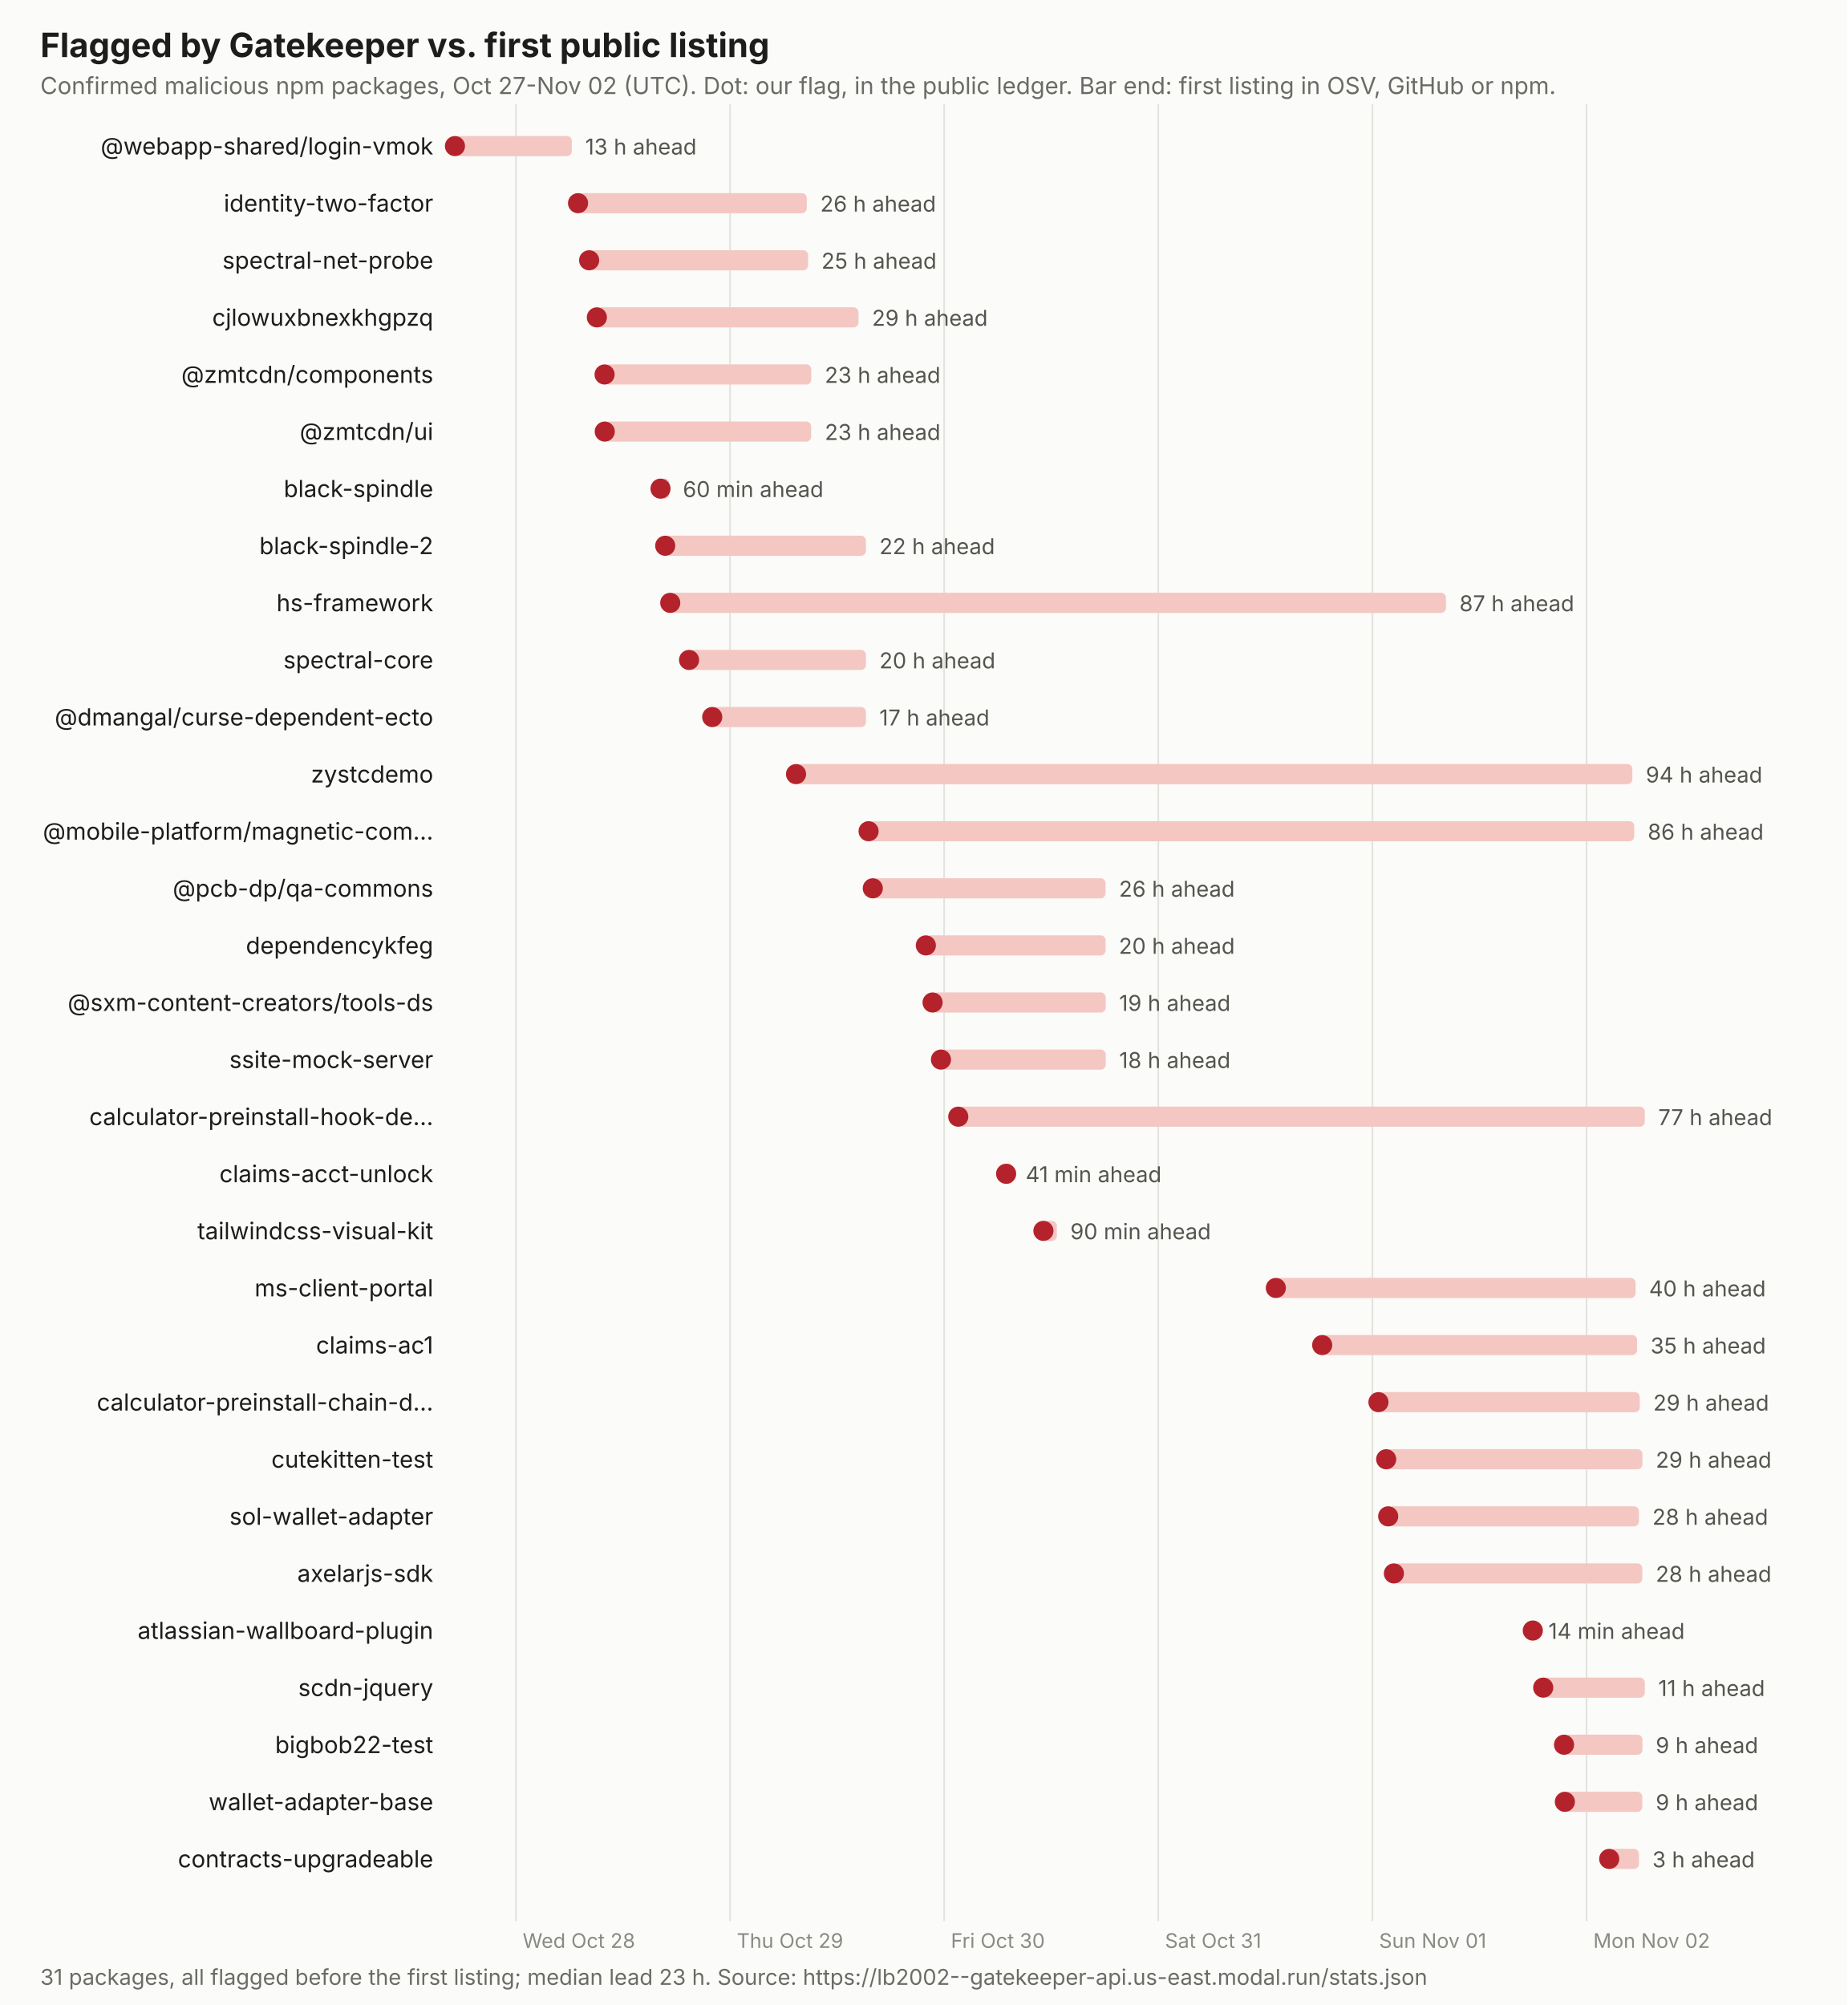
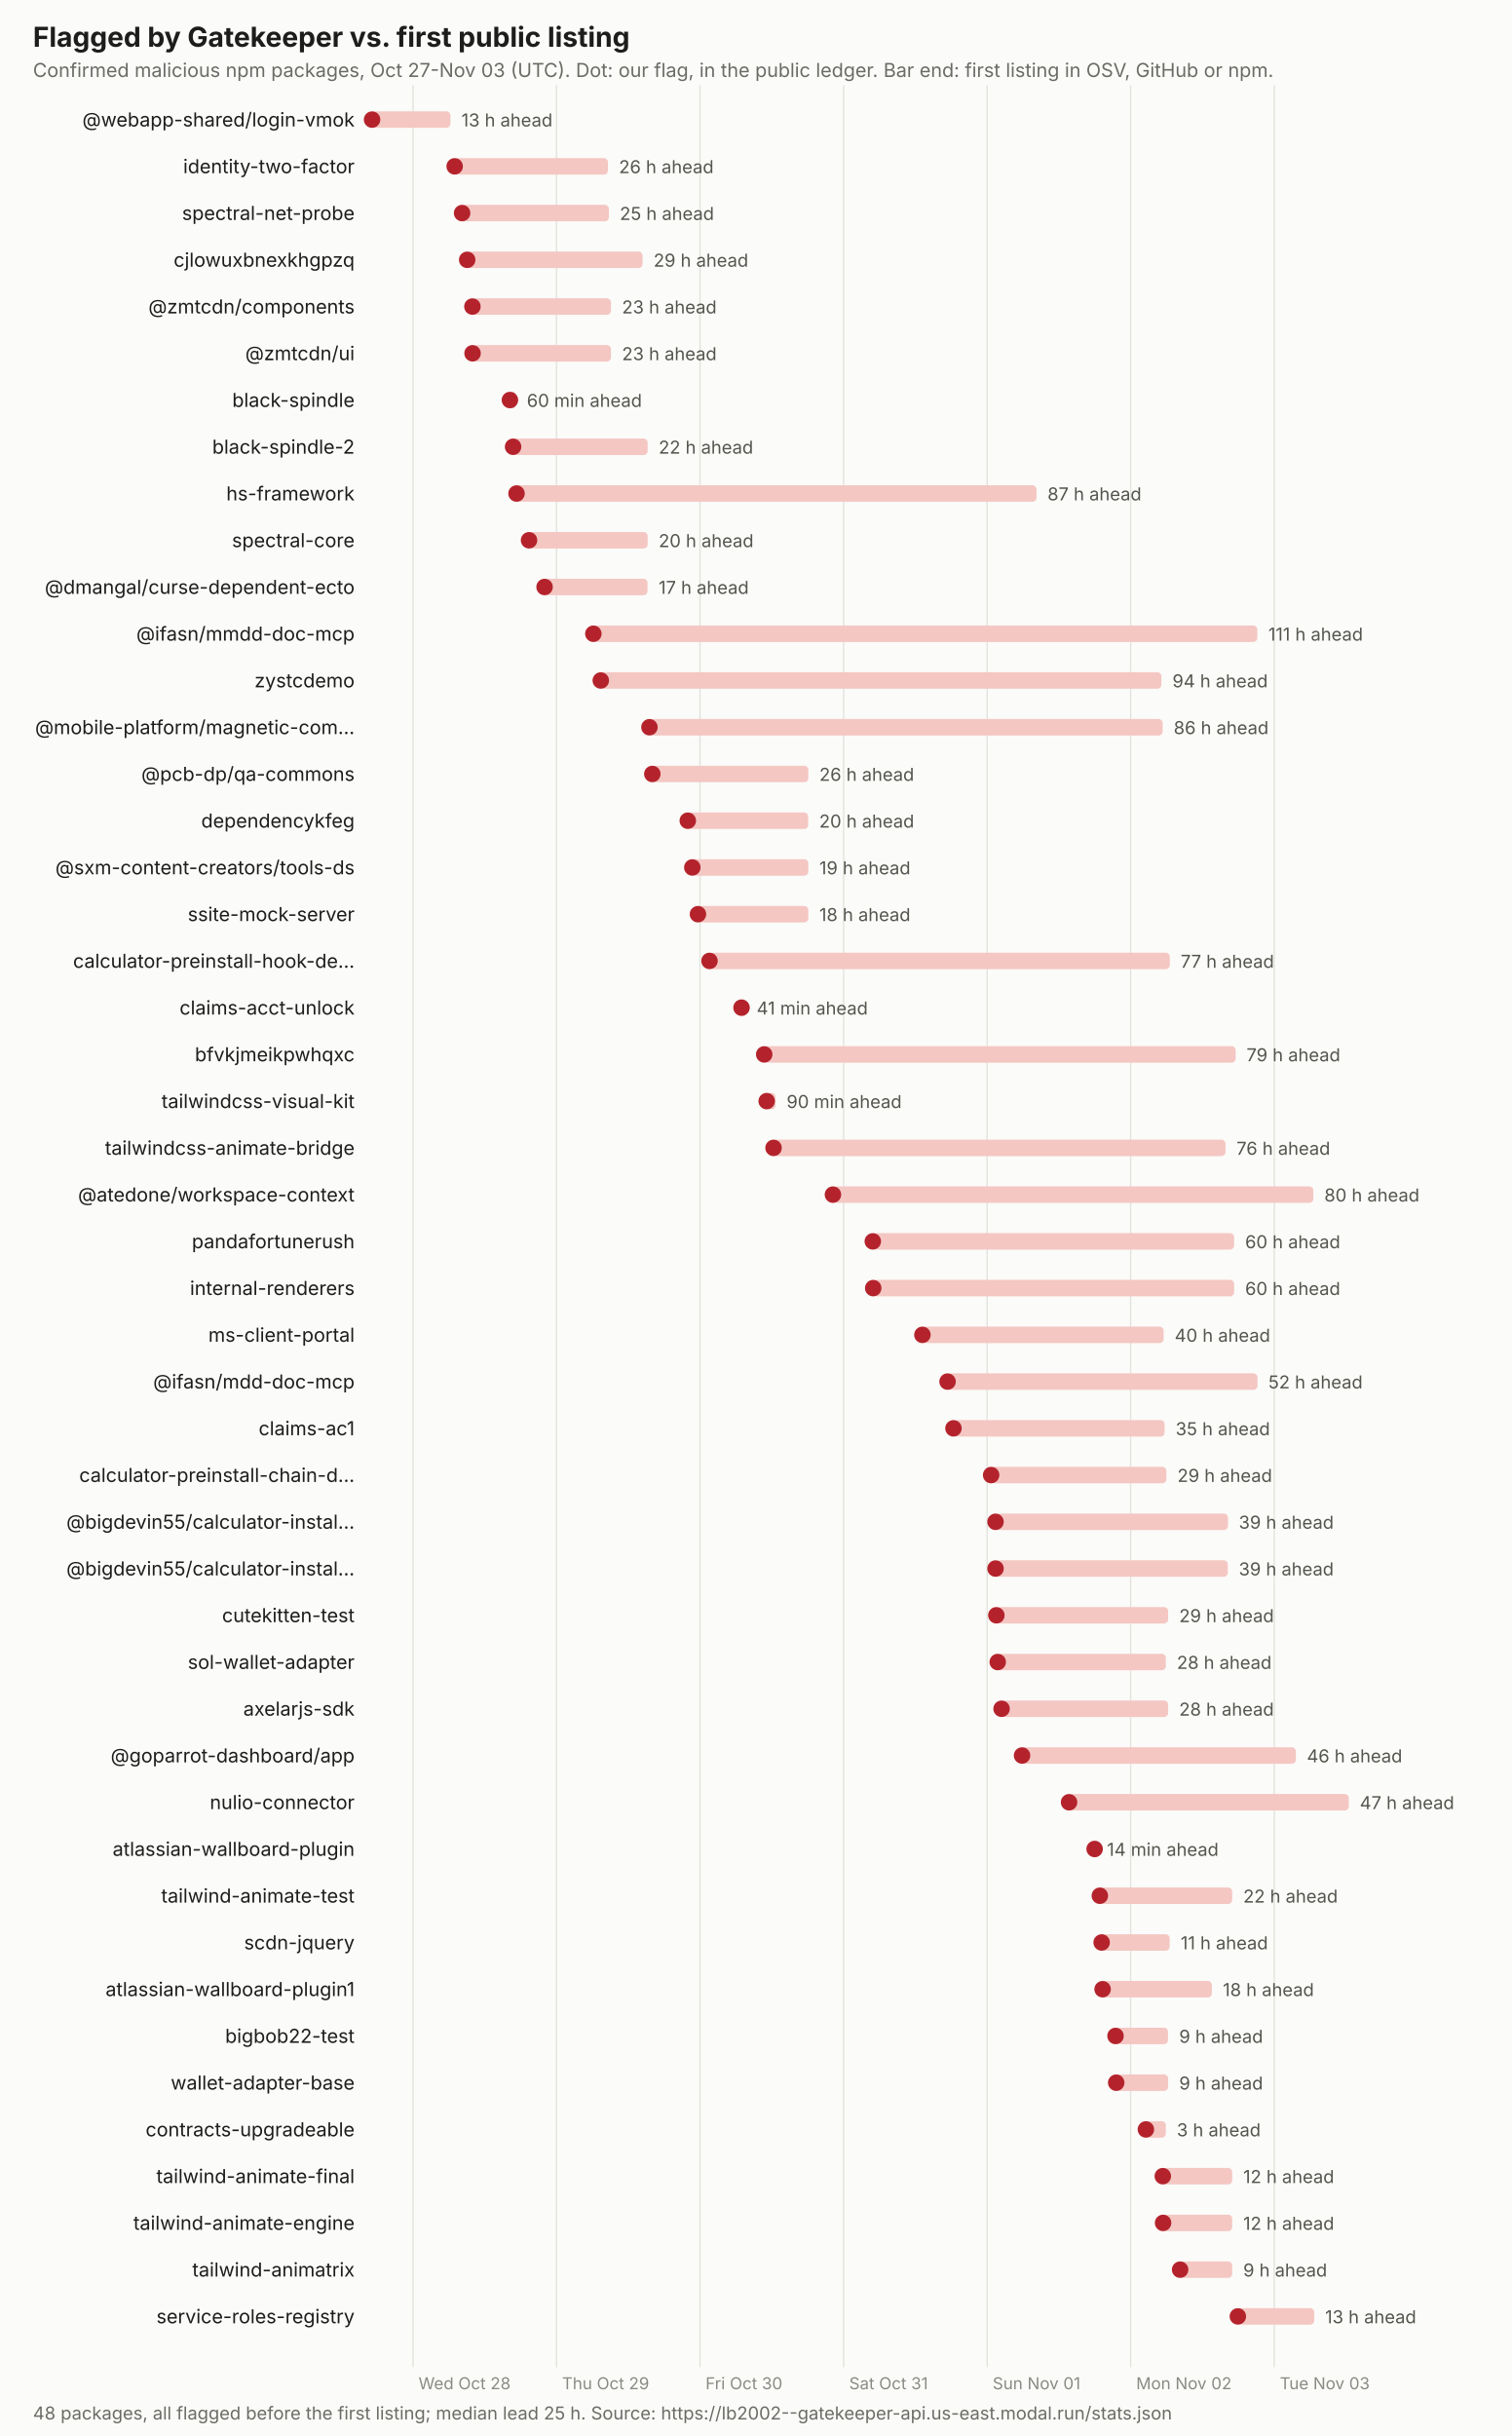
- <svg xmlns="http://www.w3.org/2000/svg" viewBox="0 0 1100 1194" font-family="Inter, Segoe UI, Helvetica, Arial, sans-serif">
-   <rect width="1100" height="1194" fill="#fbfbf9" />
+ <svg xmlns="http://www.w3.org/2000/svg" viewBox="0 0 1100 1772" font-family="Inter, Segoe UI, Helvetica, Arial, sans-serif">
+   <rect width="1100" height="1772" fill="#fbfbf9" />
  <text x="24" y="34" font-size="20" font-weight="700" fill="#1d1d1b">Flagged by Gatekeeper vs. first public listing</text>
-   <text x="24" y="56" font-size="14" fill="#6b6b66">Confirmed malicious npm packages, Oct 27-Nov 02 (UTC). Dot: our flag, in the public ledger. Bar end: first listing in OSV, GitHub or npm.</text>
-   <line x1="307.2" y1="62" x2="307.2" y2="1144" stroke="#e3e3dd" />
-   <text x="311.2" y="1160" font-size="12" fill="#8a8a84">Wed Oct 28</text>
-   <line x1="434.7" y1="62" x2="434.7" y2="1144" stroke="#e3e3dd" />
-   <text x="438.7" y="1160" font-size="12" fill="#8a8a84">Thu Oct 29</text>
-   <line x1="562.2" y1="62" x2="562.2" y2="1144" stroke="#e3e3dd" />
-   <text x="566.2" y="1160" font-size="12" fill="#8a8a84">Fri Oct 30</text>
-   <line x1="689.7" y1="62" x2="689.7" y2="1144" stroke="#e3e3dd" />
-   <text x="693.7" y="1160" font-size="12" fill="#8a8a84">Sat Oct 31</text>
-   <line x1="817.2" y1="62" x2="817.2" y2="1144" stroke="#e3e3dd" />
-   <text x="821.2" y="1160" font-size="12" fill="#8a8a84">Sun Nov 01</text>
-   <line x1="944.7" y1="62" x2="944.7" y2="1144" stroke="#e3e3dd" />
-   <text x="948.7" y="1160" font-size="12" fill="#8a8a84">Mon Nov 02</text>
+   <text x="24" y="56" font-size="14" fill="#6b6b66">Confirmed malicious npm packages, Oct 27-Nov 03 (UTC). Dot: our flag, in the public ledger. Bar end: first listing in OSV, GitHub or npm.</text>
+   <line x1="300.5" y1="62" x2="300.5" y2="1722" stroke="#e3e3dd" />
+   <text x="304.5" y="1738" font-size="12" fill="#8a8a84">Wed Oct 28</text>
+   <line x1="404.9" y1="62" x2="404.9" y2="1722" stroke="#e3e3dd" />
+   <text x="408.9" y="1738" font-size="12" fill="#8a8a84">Thu Oct 29</text>
+   <line x1="509.3" y1="62" x2="509.3" y2="1722" stroke="#e3e3dd" />
+   <text x="513.3" y="1738" font-size="12" fill="#8a8a84">Fri Oct 30</text>
+   <line x1="613.8" y1="62" x2="613.8" y2="1722" stroke="#e3e3dd" />
+   <text x="617.8" y="1738" font-size="12" fill="#8a8a84">Sat Oct 31</text>
+   <line x1="718.2" y1="62" x2="718.2" y2="1722" stroke="#e3e3dd" />
+   <text x="722.2" y="1738" font-size="12" fill="#8a8a84">Sun Nov 01</text>
+   <line x1="822.6" y1="62" x2="822.6" y2="1722" stroke="#e3e3dd" />
+   <text x="826.6" y="1738" font-size="12" fill="#8a8a84">Mon Nov 02</text>
+   <line x1="927.1" y1="62" x2="927.1" y2="1722" stroke="#e3e3dd" />
+   <text x="931.1" y="1738" font-size="12" fill="#8a8a84">Tue Nov 03</text>
  <text x="258" y="92.0" font-size="14" text-anchor="end" fill="#1d1d1b">@webapp-shared/login-vmok</text>
-   <rect x="270.9" y="81.0" width="69.6" height="12" rx="3" fill="#f4c7c3" />
-   <circle cx="270.9" cy="87.0" r="6" fill="#b4232c" />
-   <text x="348.5" y="92.0" font-size="13" fill="#55554f">13 h ahead</text>
+   <rect x="270.7" y="81.0" width="57.0" height="12" rx="3" fill="#f4c7c3" />
+   <circle cx="270.7" cy="87.0" r="6" fill="#b4232c" />
+   <text x="335.7" y="92.0" font-size="13" fill="#55554f">13 h ahead</text>
  <text x="258" y="126.0" font-size="14" text-anchor="end" fill="#1d1d1b">identity-two-factor</text>
-   <rect x="344.2" y="115.0" width="136.2" height="12" rx="3" fill="#f4c7c3" />
-   <circle cx="344.2" cy="121.0" r="6" fill="#b4232c" />
-   <text x="488.4" y="126.0" font-size="13" fill="#55554f">26 h ahead</text>
+   <rect x="330.8" y="115.0" width="111.5" height="12" rx="3" fill="#f4c7c3" />
+   <circle cx="330.8" cy="121.0" r="6" fill="#b4232c" />
+   <text x="450.3" y="126.0" font-size="13" fill="#55554f">26 h ahead</text>
  <text x="258" y="160.0" font-size="14" text-anchor="end" fill="#1d1d1b">spectral-net-probe</text>
-   <rect x="350.8" y="149.0" width="130.4" height="12" rx="3" fill="#f4c7c3" />
-   <circle cx="350.8" cy="155.0" r="6" fill="#b4232c" />
-   <text x="489.1" y="160.0" font-size="13" fill="#55554f">25 h ahead</text>
+   <rect x="336.2" y="149.0" width="106.8" height="12" rx="3" fill="#f4c7c3" />
+   <circle cx="336.2" cy="155.0" r="6" fill="#b4232c" />
+   <text x="450.9" y="160.0" font-size="13" fill="#55554f">25 h ahead</text>
  <text x="258" y="194.0" font-size="14" text-anchor="end" fill="#1d1d1b">cjlowuxbnexkhgpzq</text>
-   <rect x="355.4" y="183.0" width="155.8" height="12" rx="3" fill="#f4c7c3" />
-   <circle cx="355.4" cy="189.0" r="6" fill="#b4232c" />
-   <text x="519.2" y="194.0" font-size="13" fill="#55554f">29 h ahead</text>
+   <rect x="339.9" y="183.0" width="127.6" height="12" rx="3" fill="#f4c7c3" />
+   <circle cx="339.9" cy="189.0" r="6" fill="#b4232c" />
+   <text x="475.5" y="194.0" font-size="13" fill="#55554f">29 h ahead</text>
  <text x="258" y="228.0" font-size="14" text-anchor="end" fill="#1d1d1b">@zmtcdn/components</text>
-   <rect x="360.0" y="217.0" width="123.1" height="12" rx="3" fill="#f4c7c3" />
-   <circle cx="360.0" cy="223.0" r="6" fill="#b4232c" />
-   <text x="491.1" y="228.0" font-size="13" fill="#55554f">23 h ahead</text>
+   <rect x="343.7" y="217.0" width="100.8" height="12" rx="3" fill="#f4c7c3" />
+   <circle cx="343.7" cy="223.0" r="6" fill="#b4232c" />
+   <text x="452.5" y="228.0" font-size="13" fill="#55554f">23 h ahead</text>
  <text x="258" y="262.0" font-size="14" text-anchor="end" fill="#1d1d1b">@zmtcdn/ui</text>
-   <rect x="360.1" y="251.0" width="122.9" height="12" rx="3" fill="#f4c7c3" />
-   <circle cx="360.1" cy="257.0" r="6" fill="#b4232c" />
-   <text x="491.1" y="262.0" font-size="13" fill="#55554f">23 h ahead</text>
+   <rect x="343.8" y="251.0" width="100.7" height="12" rx="3" fill="#f4c7c3" />
+   <circle cx="343.8" cy="257.0" r="6" fill="#b4232c" />
+   <text x="452.5" y="262.0" font-size="13" fill="#55554f">23 h ahead</text>
  <text x="258" y="296.0" font-size="14" text-anchor="end" fill="#1d1d1b">black-spindle</text>
-   <rect x="393.3" y="285.0" width="5.3" height="12" rx="3" fill="#f4c7c3" />
-   <circle cx="393.3" cy="291.0" r="6" fill="#b4232c" />
-   <text x="406.6" y="296.0" font-size="13" fill="#55554f">60 min ahead</text>
+   <rect x="371.0" y="285.0" width="4.3" height="12" rx="3" fill="#f4c7c3" />
+   <circle cx="371.0" cy="291.0" r="6" fill="#b4232c" />
+   <text x="383.3" y="296.0" font-size="13" fill="#55554f">60 min ahead</text>
  <text x="258" y="330.0" font-size="14" text-anchor="end" fill="#1d1d1b">black-spindle-2</text>
-   <rect x="396.1" y="319.0" width="119.5" height="12" rx="3" fill="#f4c7c3" />
-   <circle cx="396.1" cy="325.0" r="6" fill="#b4232c" />
-   <text x="523.6" y="330.0" font-size="13" fill="#55554f">22 h ahead</text>
+   <rect x="373.3" y="319.0" width="97.9" height="12" rx="3" fill="#f4c7c3" />
+   <circle cx="373.3" cy="325.0" r="6" fill="#b4232c" />
+   <text x="479.2" y="330.0" font-size="13" fill="#55554f">22 h ahead</text>
  <text x="258" y="364.0" font-size="14" text-anchor="end" fill="#1d1d1b">hs-framework</text>
-   <rect x="399.1" y="353.0" width="461.9" height="12" rx="3" fill="#f4c7c3" />
-   <circle cx="399.1" cy="359.0" r="6" fill="#b4232c" />
-   <text x="869.0" y="364.0" font-size="13" fill="#55554f">87 h ahead</text>
+   <rect x="375.8" y="353.0" width="378.3" height="12" rx="3" fill="#f4c7c3" />
+   <circle cx="375.8" cy="359.0" r="6" fill="#b4232c" />
+   <text x="762.1" y="364.0" font-size="13" fill="#55554f">87 h ahead</text>
  <text x="258" y="398.0" font-size="14" text-anchor="end" fill="#1d1d1b">spectral-core</text>
-   <rect x="410.3" y="387.0" width="105.3" height="12" rx="3" fill="#f4c7c3" />
-   <circle cx="410.3" cy="393.0" r="6" fill="#b4232c" />
-   <text x="523.6" y="398.0" font-size="13" fill="#55554f">20 h ahead</text>
+   <rect x="384.9" y="387.0" width="86.3" height="12" rx="3" fill="#f4c7c3" />
+   <circle cx="384.9" cy="393.0" r="6" fill="#b4232c" />
+   <text x="479.2" y="398.0" font-size="13" fill="#55554f">20 h ahead</text>
  <text x="258" y="432.0" font-size="14" text-anchor="end" fill="#1d1d1b">@dmangal/curse-dependent-ecto</text>
-   <rect x="424.1" y="421.0" width="91.5" height="12" rx="3" fill="#f4c7c3" />
-   <circle cx="424.1" cy="427.0" r="6" fill="#b4232c" />
-   <text x="523.6" y="432.0" font-size="13" fill="#55554f">17 h ahead</text>
-   <text x="258" y="466.0" font-size="14" text-anchor="end" fill="#1d1d1b">zystcdemo</text>
-   <rect x="474.0" y="455.0" width="498.0" height="12" rx="3" fill="#f4c7c3" />
-   <circle cx="474.0" cy="461.0" r="6" fill="#b4232c" />
-   <text x="980.0" y="466.0" font-size="13" fill="#55554f">94 h ahead</text>
-   <text x="258" y="500.0" font-size="14" text-anchor="end" fill="#1d1d1b">@mobile-platform/magnetic-com…</text>
-   <rect x="517.2" y="489.0" width="455.9" height="12" rx="3" fill="#f4c7c3" />
-   <circle cx="517.2" cy="495.0" r="6" fill="#b4232c" />
-   <text x="981.1" y="500.0" font-size="13" fill="#55554f">86 h ahead</text>
-   <text x="258" y="534.0" font-size="14" text-anchor="end" fill="#1d1d1b">@pcb-dp/qa-commons</text>
-   <rect x="519.7" y="523.0" width="138.6" height="12" rx="3" fill="#f4c7c3" />
-   <circle cx="519.7" cy="529.0" r="6" fill="#b4232c" />
-   <text x="666.3" y="534.0" font-size="13" fill="#55554f">26 h ahead</text>
-   <text x="258" y="568.0" font-size="14" text-anchor="end" fill="#1d1d1b">dependencykfeg</text>
-   <rect x="551.3" y="557.0" width="107.0" height="12" rx="3" fill="#f4c7c3" />
-   <circle cx="551.3" cy="563.0" r="6" fill="#b4232c" />
-   <text x="666.2" y="568.0" font-size="13" fill="#55554f">20 h ahead</text>
-   <text x="258" y="602.0" font-size="14" text-anchor="end" fill="#1d1d1b">@sxm-content-creators/tools-ds</text>
-   <rect x="555.3" y="591.0" width="103.1" height="12" rx="3" fill="#f4c7c3" />
-   <circle cx="555.3" cy="597.0" r="6" fill="#b4232c" />
-   <text x="666.4" y="602.0" font-size="13" fill="#55554f">19 h ahead</text>
-   <text x="258" y="636.0" font-size="14" text-anchor="end" fill="#1d1d1b">ssite-mock-server</text>
-   <rect x="560.3" y="625.0" width="98.1" height="12" rx="3" fill="#f4c7c3" />
-   <circle cx="560.3" cy="631.0" r="6" fill="#b4232c" />
-   <text x="666.4" y="636.0" font-size="13" fill="#55554f">18 h ahead</text>
-   <text x="258" y="670.0" font-size="14" text-anchor="end" fill="#1d1d1b">calculator-preinstall-hook-de…</text>
-   <rect x="570.6" y="659.0" width="408.8" height="12" rx="3" fill="#f4c7c3" />
-   <circle cx="570.6" cy="665.0" r="6" fill="#b4232c" />
-   <text x="987.4" y="670.0" font-size="13" fill="#55554f">77 h ahead</text>
-   <text x="258" y="704.0" font-size="14" text-anchor="end" fill="#1d1d1b">claims-acct-unlock</text>
-   <rect x="599.1" y="693.0" width="3.6" height="12" rx="3" fill="#f4c7c3" />
-   <circle cx="599.1" cy="699.0" r="6" fill="#b4232c" />
-   <text x="610.7" y="704.0" font-size="13" fill="#55554f">41 min ahead</text>
-   <text x="258" y="738.0" font-size="14" text-anchor="end" fill="#1d1d1b">tailwindcss-visual-kit</text>
-   <rect x="621.3" y="727.0" width="8.0" height="12" rx="3" fill="#f4c7c3" />
-   <circle cx="621.3" cy="733.0" r="6" fill="#b4232c" />
-   <text x="637.3" y="738.0" font-size="13" fill="#55554f">90 min ahead</text>
-   <text x="258" y="772.0" font-size="14" text-anchor="end" fill="#1d1d1b">ms-client-portal</text>
-   <rect x="759.7" y="761.0" width="214.2" height="12" rx="3" fill="#f4c7c3" />
-   <circle cx="759.7" cy="767.0" r="6" fill="#b4232c" />
-   <text x="981.9" y="772.0" font-size="13" fill="#55554f">40 h ahead</text>
-   <text x="258" y="806.0" font-size="14" text-anchor="end" fill="#1d1d1b">claims-ac1</text>
-   <rect x="787.3" y="795.0" width="187.5" height="12" rx="3" fill="#f4c7c3" />
-   <circle cx="787.3" cy="801.0" r="6" fill="#b4232c" />
-   <text x="982.8" y="806.0" font-size="13" fill="#55554f">35 h ahead</text>
-   <text x="258" y="840.0" font-size="14" text-anchor="end" fill="#1d1d1b">calculator-preinstall-chain-d…</text>
-   <rect x="820.8" y="829.0" width="155.6" height="12" rx="3" fill="#f4c7c3" />
-   <circle cx="820.8" cy="835.0" r="6" fill="#b4232c" />
-   <text x="984.4" y="840.0" font-size="13" fill="#55554f">29 h ahead</text>
-   <text x="258" y="874.0" font-size="14" text-anchor="end" fill="#1d1d1b">cutekitten-test</text>
-   <rect x="825.4" y="863.0" width="152.6" height="12" rx="3" fill="#f4c7c3" />
-   <circle cx="825.4" cy="869.0" r="6" fill="#b4232c" />
-   <text x="985.9" y="874.0" font-size="13" fill="#55554f">29 h ahead</text>
-   <text x="258" y="908.0" font-size="14" text-anchor="end" fill="#1d1d1b">sol-wallet-adapter</text>
-   <rect x="826.6" y="897.0" width="149.3" height="12" rx="3" fill="#f4c7c3" />
-   <circle cx="826.6" cy="903.0" r="6" fill="#b4232c" />
-   <text x="983.9" y="908.0" font-size="13" fill="#55554f">28 h ahead</text>
-   <text x="258" y="942.0" font-size="14" text-anchor="end" fill="#1d1d1b">axelarjs-sdk</text>
-   <rect x="830.0" y="931.0" width="147.9" height="12" rx="3" fill="#f4c7c3" />
-   <circle cx="830.0" cy="937.0" r="6" fill="#b4232c" />
-   <text x="985.9" y="942.0" font-size="13" fill="#55554f">28 h ahead</text>
-   <text x="258" y="976.0" font-size="14" text-anchor="end" fill="#1d1d1b">atlassian-wallboard-plugin</text>
-   <rect x="912.7" y="965.0" width="2.0" height="12" rx="3" fill="#f4c7c3" />
-   <circle cx="912.7" cy="971.0" r="6" fill="#b4232c" />
-   <text x="922.0" y="976.0" font-size="13" fill="#55554f">14 min ahead</text>
-   <text x="258" y="1010.0" font-size="14" text-anchor="end" fill="#1d1d1b">scdn-jquery</text>
-   <rect x="918.9" y="999.0" width="60.5" height="12" rx="3" fill="#f4c7c3" />
-   <circle cx="918.9" cy="1005.0" r="6" fill="#b4232c" />
-   <text x="987.4" y="1010.0" font-size="13" fill="#55554f">11 h ahead</text>
-   <text x="258" y="1044.0" font-size="14" text-anchor="end" fill="#1d1d1b">bigbob22-test</text>
-   <rect x="931.3" y="1033.0" width="46.7" height="12" rx="3" fill="#f4c7c3" />
-   <circle cx="931.3" cy="1039.0" r="6" fill="#b4232c" />
-   <text x="985.9" y="1044.0" font-size="13" fill="#55554f">9 h ahead</text>
-   <text x="258" y="1078.0" font-size="14" text-anchor="end" fill="#1d1d1b">wallet-adapter-base</text>
-   <rect x="931.8" y="1067.0" width="46.1" height="12" rx="3" fill="#f4c7c3" />
-   <circle cx="931.8" cy="1073.0" r="6" fill="#b4232c" />
-   <text x="985.9" y="1078.0" font-size="13" fill="#55554f">9 h ahead</text>
-   <text x="258" y="1112.0" font-size="14" text-anchor="end" fill="#1d1d1b">contracts-upgradeable</text>
-   <rect x="958.2" y="1101.0" width="17.7" height="12" rx="3" fill="#f4c7c3" />
-   <circle cx="958.2" cy="1107.0" r="6" fill="#b4232c" />
-   <text x="983.9" y="1112.0" font-size="13" fill="#55554f">3 h ahead</text>
-   <text x="24" y="1182" font-size="13" fill="#6b6b66">31 packages, all flagged before the first listing; median lead 23 h. Source: https://lb2002--gatekeeper-api.us-east.modal.run/stats.json</text>
+   <rect x="396.2" y="421.0" width="74.9" height="12" rx="3" fill="#f4c7c3" />
+   <circle cx="396.2" cy="427.0" r="6" fill="#b4232c" />
+   <text x="479.2" y="432.0" font-size="13" fill="#55554f">17 h ahead</text>
+   <text x="258" y="466.0" font-size="14" text-anchor="end" fill="#1d1d1b">@ifasn/mmdd-doc-mcp</text>
+   <rect x="431.7" y="455.0" width="483.1" height="12" rx="3" fill="#f4c7c3" />
+   <circle cx="431.7" cy="461.0" r="6" fill="#b4232c" />
+   <text x="922.8" y="466.0" font-size="13" fill="#55554f">111 h ahead</text>
+   <text x="258" y="500.0" font-size="14" text-anchor="end" fill="#1d1d1b">zystcdemo</text>
+   <rect x="437.1" y="489.0" width="407.9" height="12" rx="3" fill="#f4c7c3" />
+   <circle cx="437.1" cy="495.0" r="6" fill="#b4232c" />
+   <text x="853.0" y="500.0" font-size="13" fill="#55554f">94 h ahead</text>
+   <text x="258" y="534.0" font-size="14" text-anchor="end" fill="#1d1d1b">@mobile-platform/magnetic-com…</text>
+   <rect x="472.5" y="523.0" width="373.4" height="12" rx="3" fill="#f4c7c3" />
+   <circle cx="472.5" cy="529.0" r="6" fill="#b4232c" />
+   <text x="853.9" y="534.0" font-size="13" fill="#55554f">86 h ahead</text>
+   <text x="258" y="568.0" font-size="14" text-anchor="end" fill="#1d1d1b">@pcb-dp/qa-commons</text>
+   <rect x="474.6" y="557.0" width="113.5" height="12" rx="3" fill="#f4c7c3" />
+   <circle cx="474.6" cy="563.0" r="6" fill="#b4232c" />
+   <text x="596.1" y="568.0" font-size="13" fill="#55554f">26 h ahead</text>
+   <text x="258" y="602.0" font-size="14" text-anchor="end" fill="#1d1d1b">dependencykfeg</text>
+   <rect x="500.4" y="591.0" width="87.6" height="12" rx="3" fill="#f4c7c3" />
+   <circle cx="500.4" cy="597.0" r="6" fill="#b4232c" />
+   <text x="596.0" y="602.0" font-size="13" fill="#55554f">20 h ahead</text>
+   <text x="258" y="636.0" font-size="14" text-anchor="end" fill="#1d1d1b">@sxm-content-creators/tools-ds</text>
+   <rect x="503.7" y="625.0" width="84.4" height="12" rx="3" fill="#f4c7c3" />
+   <circle cx="503.7" cy="631.0" r="6" fill="#b4232c" />
+   <text x="596.1" y="636.0" font-size="13" fill="#55554f">19 h ahead</text>
+   <text x="258" y="670.0" font-size="14" text-anchor="end" fill="#1d1d1b">ssite-mock-server</text>
+   <rect x="507.8" y="659.0" width="80.3" height="12" rx="3" fill="#f4c7c3" />
+   <circle cx="507.8" cy="665.0" r="6" fill="#b4232c" />
+   <text x="596.1" y="670.0" font-size="13" fill="#55554f">18 h ahead</text>
+   <text x="258" y="704.0" font-size="14" text-anchor="end" fill="#1d1d1b">calculator-preinstall-hook-de…</text>
+   <rect x="516.2" y="693.0" width="334.9" height="12" rx="3" fill="#f4c7c3" />
+   <circle cx="516.2" cy="699.0" r="6" fill="#b4232c" />
+   <text x="859.0" y="704.0" font-size="13" fill="#55554f">77 h ahead</text>
+   <text x="258" y="738.0" font-size="14" text-anchor="end" fill="#1d1d1b">claims-acct-unlock</text>
+   <rect x="539.5" y="727.0" width="3.0" height="12" rx="3" fill="#f4c7c3" />
+   <circle cx="539.5" cy="733.0" r="6" fill="#b4232c" />
+   <text x="550.5" y="738.0" font-size="13" fill="#55554f">41 min ahead</text>
+   <text x="258" y="772.0" font-size="14" text-anchor="end" fill="#1d1d1b">bfvkjmeikpwhqxc</text>
+   <rect x="556.0" y="761.0" width="343.0" height="12" rx="3" fill="#f4c7c3" />
+   <circle cx="556.0" cy="767.0" r="6" fill="#b4232c" />
+   <text x="906.9" y="772.0" font-size="13" fill="#55554f">79 h ahead</text>
+   <text x="258" y="806.0" font-size="14" text-anchor="end" fill="#1d1d1b">tailwindcss-visual-kit</text>
+   <rect x="557.8" y="795.0" width="6.5" height="12" rx="3" fill="#f4c7c3" />
+   <circle cx="557.8" cy="801.0" r="6" fill="#b4232c" />
+   <text x="572.3" y="806.0" font-size="13" fill="#55554f">90 min ahead</text>
+   <text x="258" y="840.0" font-size="14" text-anchor="end" fill="#1d1d1b">tailwindcss-animate-bridge</text>
+   <rect x="562.8" y="829.0" width="328.8" height="12" rx="3" fill="#f4c7c3" />
+   <circle cx="562.8" cy="835.0" r="6" fill="#b4232c" />
+   <text x="899.6" y="840.0" font-size="13" fill="#55554f">76 h ahead</text>
+   <text x="258" y="874.0" font-size="14" text-anchor="end" fill="#1d1d1b">@atedone/workspace-context</text>
+   <rect x="606.0" y="863.0" width="349.5" height="12" rx="3" fill="#f4c7c3" />
+   <circle cx="606.0" cy="869.0" r="6" fill="#b4232c" />
+   <text x="963.5" y="874.0" font-size="13" fill="#55554f">80 h ahead</text>
+   <text x="258" y="908.0" font-size="14" text-anchor="end" fill="#1d1d1b">pandafortunerush</text>
+   <rect x="635.0" y="897.0" width="262.9" height="12" rx="3" fill="#f4c7c3" />
+   <circle cx="635.0" cy="903.0" r="6" fill="#b4232c" />
+   <text x="905.9" y="908.0" font-size="13" fill="#55554f">60 h ahead</text>
+   <text x="258" y="942.0" font-size="14" text-anchor="end" fill="#1d1d1b">internal-renderers</text>
+   <rect x="635.3" y="931.0" width="262.6" height="12" rx="3" fill="#f4c7c3" />
+   <circle cx="635.3" cy="937.0" r="6" fill="#b4232c" />
+   <text x="905.9" y="942.0" font-size="13" fill="#55554f">60 h ahead</text>
+   <text x="258" y="976.0" font-size="14" text-anchor="end" fill="#1d1d1b">ms-client-portal</text>
+   <rect x="671.1" y="965.0" width="175.5" height="12" rx="3" fill="#f4c7c3" />
+   <circle cx="671.1" cy="971.0" r="6" fill="#b4232c" />
+   <text x="854.6" y="976.0" font-size="13" fill="#55554f">40 h ahead</text>
+   <text x="258" y="1010.0" font-size="14" text-anchor="end" fill="#1d1d1b">@ifasn/mdd-doc-mcp</text>
+   <rect x="689.4" y="999.0" width="225.5" height="12" rx="3" fill="#f4c7c3" />
+   <circle cx="689.4" cy="1005.0" r="6" fill="#b4232c" />
+   <text x="922.8" y="1010.0" font-size="13" fill="#55554f">52 h ahead</text>
+   <text x="258" y="1044.0" font-size="14" text-anchor="end" fill="#1d1d1b">claims-ac1</text>
+   <rect x="693.7" y="1033.0" width="153.6" height="12" rx="3" fill="#f4c7c3" />
+   <circle cx="693.7" cy="1039.0" r="6" fill="#b4232c" />
+   <text x="855.3" y="1044.0" font-size="13" fill="#55554f">35 h ahead</text>
+   <text x="258" y="1078.0" font-size="14" text-anchor="end" fill="#1d1d1b">calculator-preinstall-chain-d…</text>
+   <rect x="721.1" y="1067.0" width="127.5" height="12" rx="3" fill="#f4c7c3" />
+   <circle cx="721.1" cy="1073.0" r="6" fill="#b4232c" />
+   <text x="856.6" y="1078.0" font-size="13" fill="#55554f">29 h ahead</text>
+   <text x="258" y="1112.0" font-size="14" text-anchor="end" fill="#1d1d1b">@bigdevin55/calculator-instal…</text>
+   <rect x="724.3" y="1101.0" width="169.1" height="12" rx="3" fill="#f4c7c3" />
+   <circle cx="724.3" cy="1107.0" r="6" fill="#b4232c" />
+   <text x="901.3" y="1112.0" font-size="13" fill="#55554f">39 h ahead</text>
+   <text x="258" y="1146.0" font-size="14" text-anchor="end" fill="#1d1d1b">@bigdevin55/calculator-instal…</text>
+   <rect x="724.3" y="1135.0" width="169.0" height="12" rx="3" fill="#f4c7c3" />
+   <circle cx="724.3" cy="1141.0" r="6" fill="#b4232c" />
+   <text x="901.3" y="1146.0" font-size="13" fill="#55554f">39 h ahead</text>
+   <text x="258" y="1180.0" font-size="14" text-anchor="end" fill="#1d1d1b">cutekitten-test</text>
+   <rect x="724.9" y="1169.0" width="125.0" height="12" rx="3" fill="#f4c7c3" />
+   <circle cx="724.9" cy="1175.0" r="6" fill="#b4232c" />
+   <text x="857.9" y="1180.0" font-size="13" fill="#55554f">29 h ahead</text>
+   <text x="258" y="1214.0" font-size="14" text-anchor="end" fill="#1d1d1b">sol-wallet-adapter</text>
+   <rect x="725.9" y="1203.0" width="122.3" height="12" rx="3" fill="#f4c7c3" />
+   <circle cx="725.9" cy="1209.0" r="6" fill="#b4232c" />
+   <text x="856.2" y="1214.0" font-size="13" fill="#55554f">28 h ahead</text>
+   <text x="258" y="1248.0" font-size="14" text-anchor="end" fill="#1d1d1b">axelarjs-sdk</text>
+   <rect x="728.7" y="1237.0" width="121.2" height="12" rx="3" fill="#f4c7c3" />
+   <circle cx="728.7" cy="1243.0" r="6" fill="#b4232c" />
+   <text x="857.9" y="1248.0" font-size="13" fill="#55554f">28 h ahead</text>
+   <text x="258" y="1282.0" font-size="14" text-anchor="end" fill="#1d1d1b">@goparrot-dashboard/app</text>
+   <rect x="743.6" y="1271.0" width="199.2" height="12" rx="3" fill="#f4c7c3" />
+   <circle cx="743.6" cy="1277.0" r="6" fill="#b4232c" />
+   <text x="950.8" y="1282.0" font-size="13" fill="#55554f">46 h ahead</text>
+   <text x="258" y="1316.0" font-size="14" text-anchor="end" fill="#1d1d1b">nulio-connector</text>
+   <rect x="777.8" y="1305.0" width="203.5" height="12" rx="3" fill="#f4c7c3" />
+   <circle cx="777.8" cy="1311.0" r="6" fill="#b4232c" />
+   <text x="989.3" y="1316.0" font-size="13" fill="#55554f">47 h ahead</text>
+   <text x="258" y="1350.0" font-size="14" text-anchor="end" fill="#1d1d1b">atlassian-wallboard-plugin</text>
+   <rect x="796.4" y="1339.0" width="2.0" height="12" rx="3" fill="#f4c7c3" />
+   <circle cx="796.4" cy="1345.0" r="6" fill="#b4232c" />
+   <text x="805.4" y="1350.0" font-size="13" fill="#55554f">14 min ahead</text>
+   <text x="258" y="1384.0" font-size="14" text-anchor="end" fill="#1d1d1b">tailwind-animate-test</text>
+   <rect x="800.2" y="1373.0" width="96.3" height="12" rx="3" fill="#f4c7c3" />
+   <circle cx="800.2" cy="1379.0" r="6" fill="#b4232c" />
+   <text x="904.5" y="1384.0" font-size="13" fill="#55554f">22 h ahead</text>
+   <text x="258" y="1418.0" font-size="14" text-anchor="end" fill="#1d1d1b">scdn-jquery</text>
+   <rect x="801.5" y="1407.0" width="49.5" height="12" rx="3" fill="#f4c7c3" />
+   <circle cx="801.5" cy="1413.0" r="6" fill="#b4232c" />
+   <text x="859.0" y="1418.0" font-size="13" fill="#55554f">11 h ahead</text>
+   <text x="258" y="1452.0" font-size="14" text-anchor="end" fill="#1d1d1b">atlassian-wallboard-plugin1</text>
+   <rect x="802.2" y="1441.0" width="79.5" height="12" rx="3" fill="#f4c7c3" />
+   <circle cx="802.2" cy="1447.0" r="6" fill="#b4232c" />
+   <text x="889.7" y="1452.0" font-size="13" fill="#55554f">18 h ahead</text>
+   <text x="258" y="1486.0" font-size="14" text-anchor="end" fill="#1d1d1b">bigbob22-test</text>
+   <rect x="811.6" y="1475.0" width="38.2" height="12" rx="3" fill="#f4c7c3" />
+   <circle cx="811.6" cy="1481.0" r="6" fill="#b4232c" />
+   <text x="857.9" y="1486.0" font-size="13" fill="#55554f">9 h ahead</text>
+   <text x="258" y="1520.0" font-size="14" text-anchor="end" fill="#1d1d1b">wallet-adapter-base</text>
+   <rect x="812.1" y="1509.0" width="37.8" height="12" rx="3" fill="#f4c7c3" />
+   <circle cx="812.1" cy="1515.0" r="6" fill="#b4232c" />
+   <text x="857.9" y="1520.0" font-size="13" fill="#55554f">9 h ahead</text>
+   <text x="258" y="1554.0" font-size="14" text-anchor="end" fill="#1d1d1b">contracts-upgradeable</text>
+   <rect x="833.7" y="1543.0" width="14.5" height="12" rx="3" fill="#f4c7c3" />
+   <circle cx="833.7" cy="1549.0" r="6" fill="#b4232c" />
+   <text x="856.2" y="1554.0" font-size="13" fill="#55554f">3 h ahead</text>
+   <text x="258" y="1588.0" font-size="14" text-anchor="end" fill="#1d1d1b">tailwind-animate-final</text>
+   <rect x="846.0" y="1577.0" width="50.5" height="12" rx="3" fill="#f4c7c3" />
+   <circle cx="846.0" cy="1583.0" r="6" fill="#b4232c" />
+   <text x="904.5" y="1588.0" font-size="13" fill="#55554f">12 h ahead</text>
+   <text x="258" y="1622.0" font-size="14" text-anchor="end" fill="#1d1d1b">tailwind-animate-engine</text>
+   <rect x="846.2" y="1611.0" width="50.3" height="12" rx="3" fill="#f4c7c3" />
+   <circle cx="846.2" cy="1617.0" r="6" fill="#b4232c" />
+   <text x="904.5" y="1622.0" font-size="13" fill="#55554f">12 h ahead</text>
+   <text x="258" y="1656.0" font-size="14" text-anchor="end" fill="#1d1d1b">tailwind-animatrix</text>
+   <rect x="858.6" y="1645.0" width="37.9" height="12" rx="3" fill="#f4c7c3" />
+   <circle cx="858.6" cy="1651.0" r="6" fill="#b4232c" />
+   <text x="904.5" y="1656.0" font-size="13" fill="#55554f">9 h ahead</text>
+   <text x="258" y="1690.0" font-size="14" text-anchor="end" fill="#1d1d1b">service-roles-registry</text>
+   <rect x="900.6" y="1679.0" width="55.6" height="12" rx="3" fill="#f4c7c3" />
+   <circle cx="900.6" cy="1685.0" r="6" fill="#b4232c" />
+   <text x="964.1" y="1690.0" font-size="13" fill="#55554f">13 h ahead</text>
+   <text x="24" y="1760" font-size="13" fill="#6b6b66">48 packages, all flagged before the first listing; median lead 25 h. Source: https://lb2002--gatekeeper-api.us-east.modal.run/stats.json</text>
</svg>
